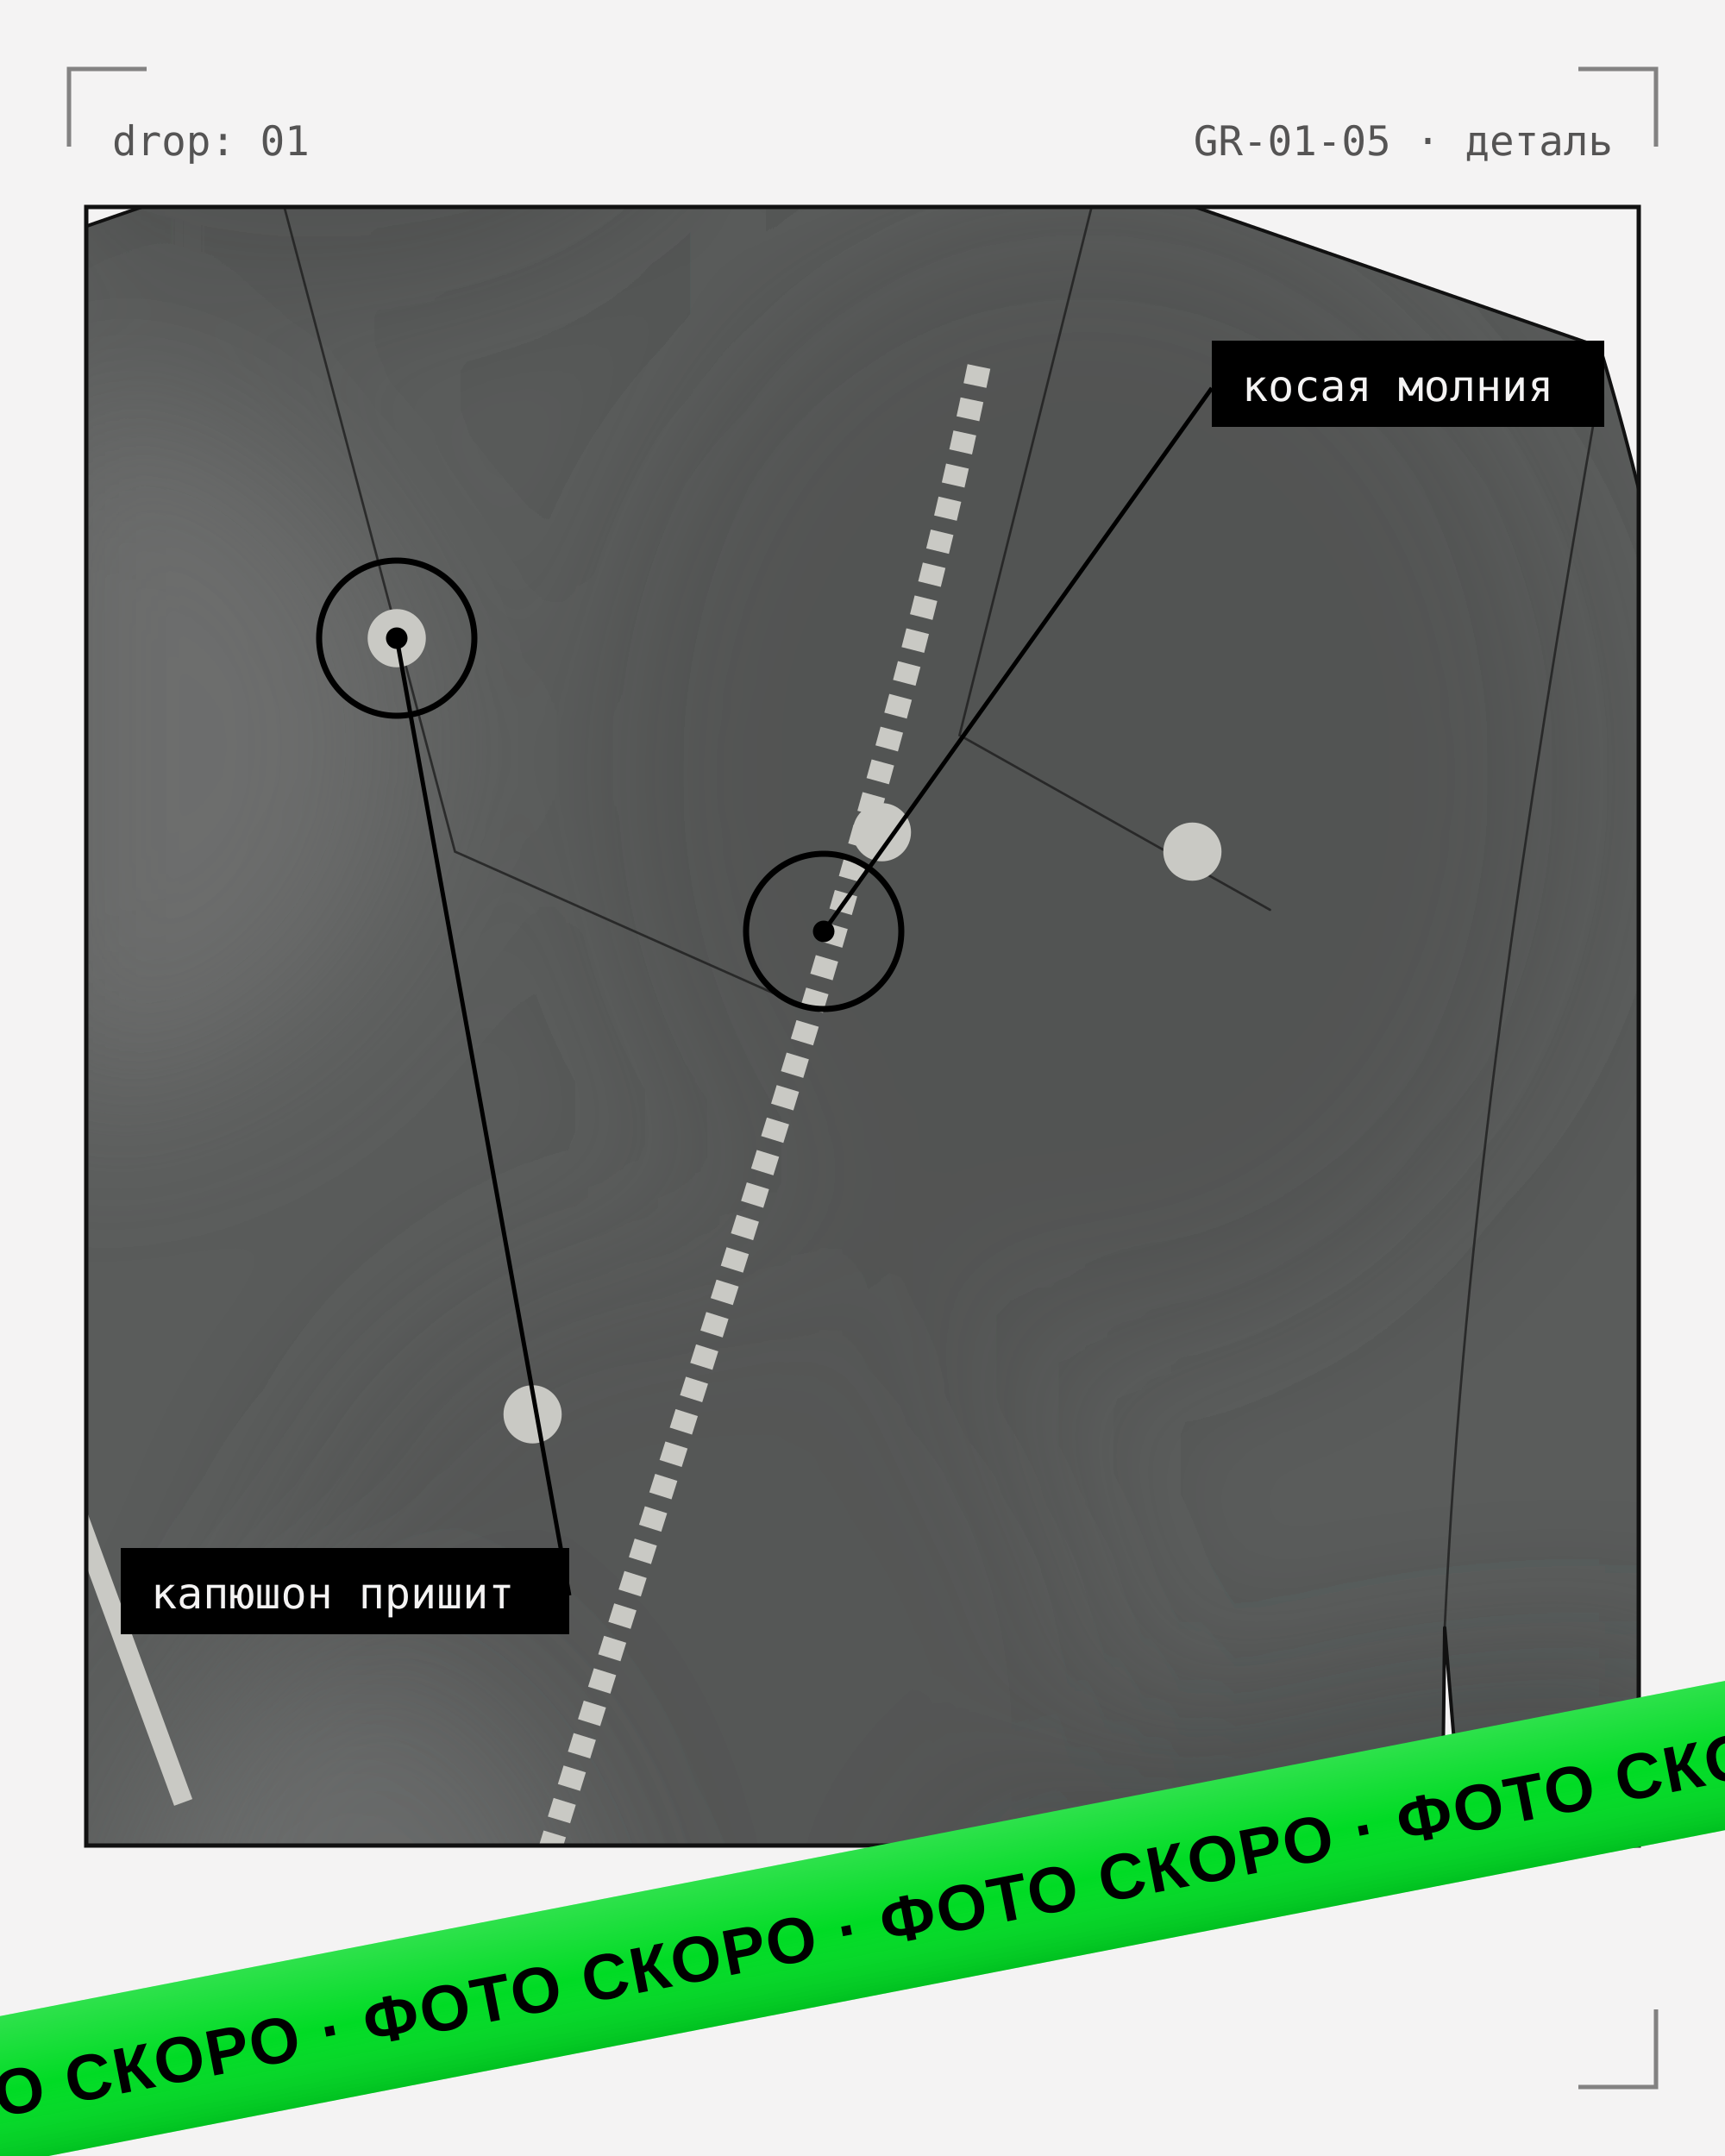
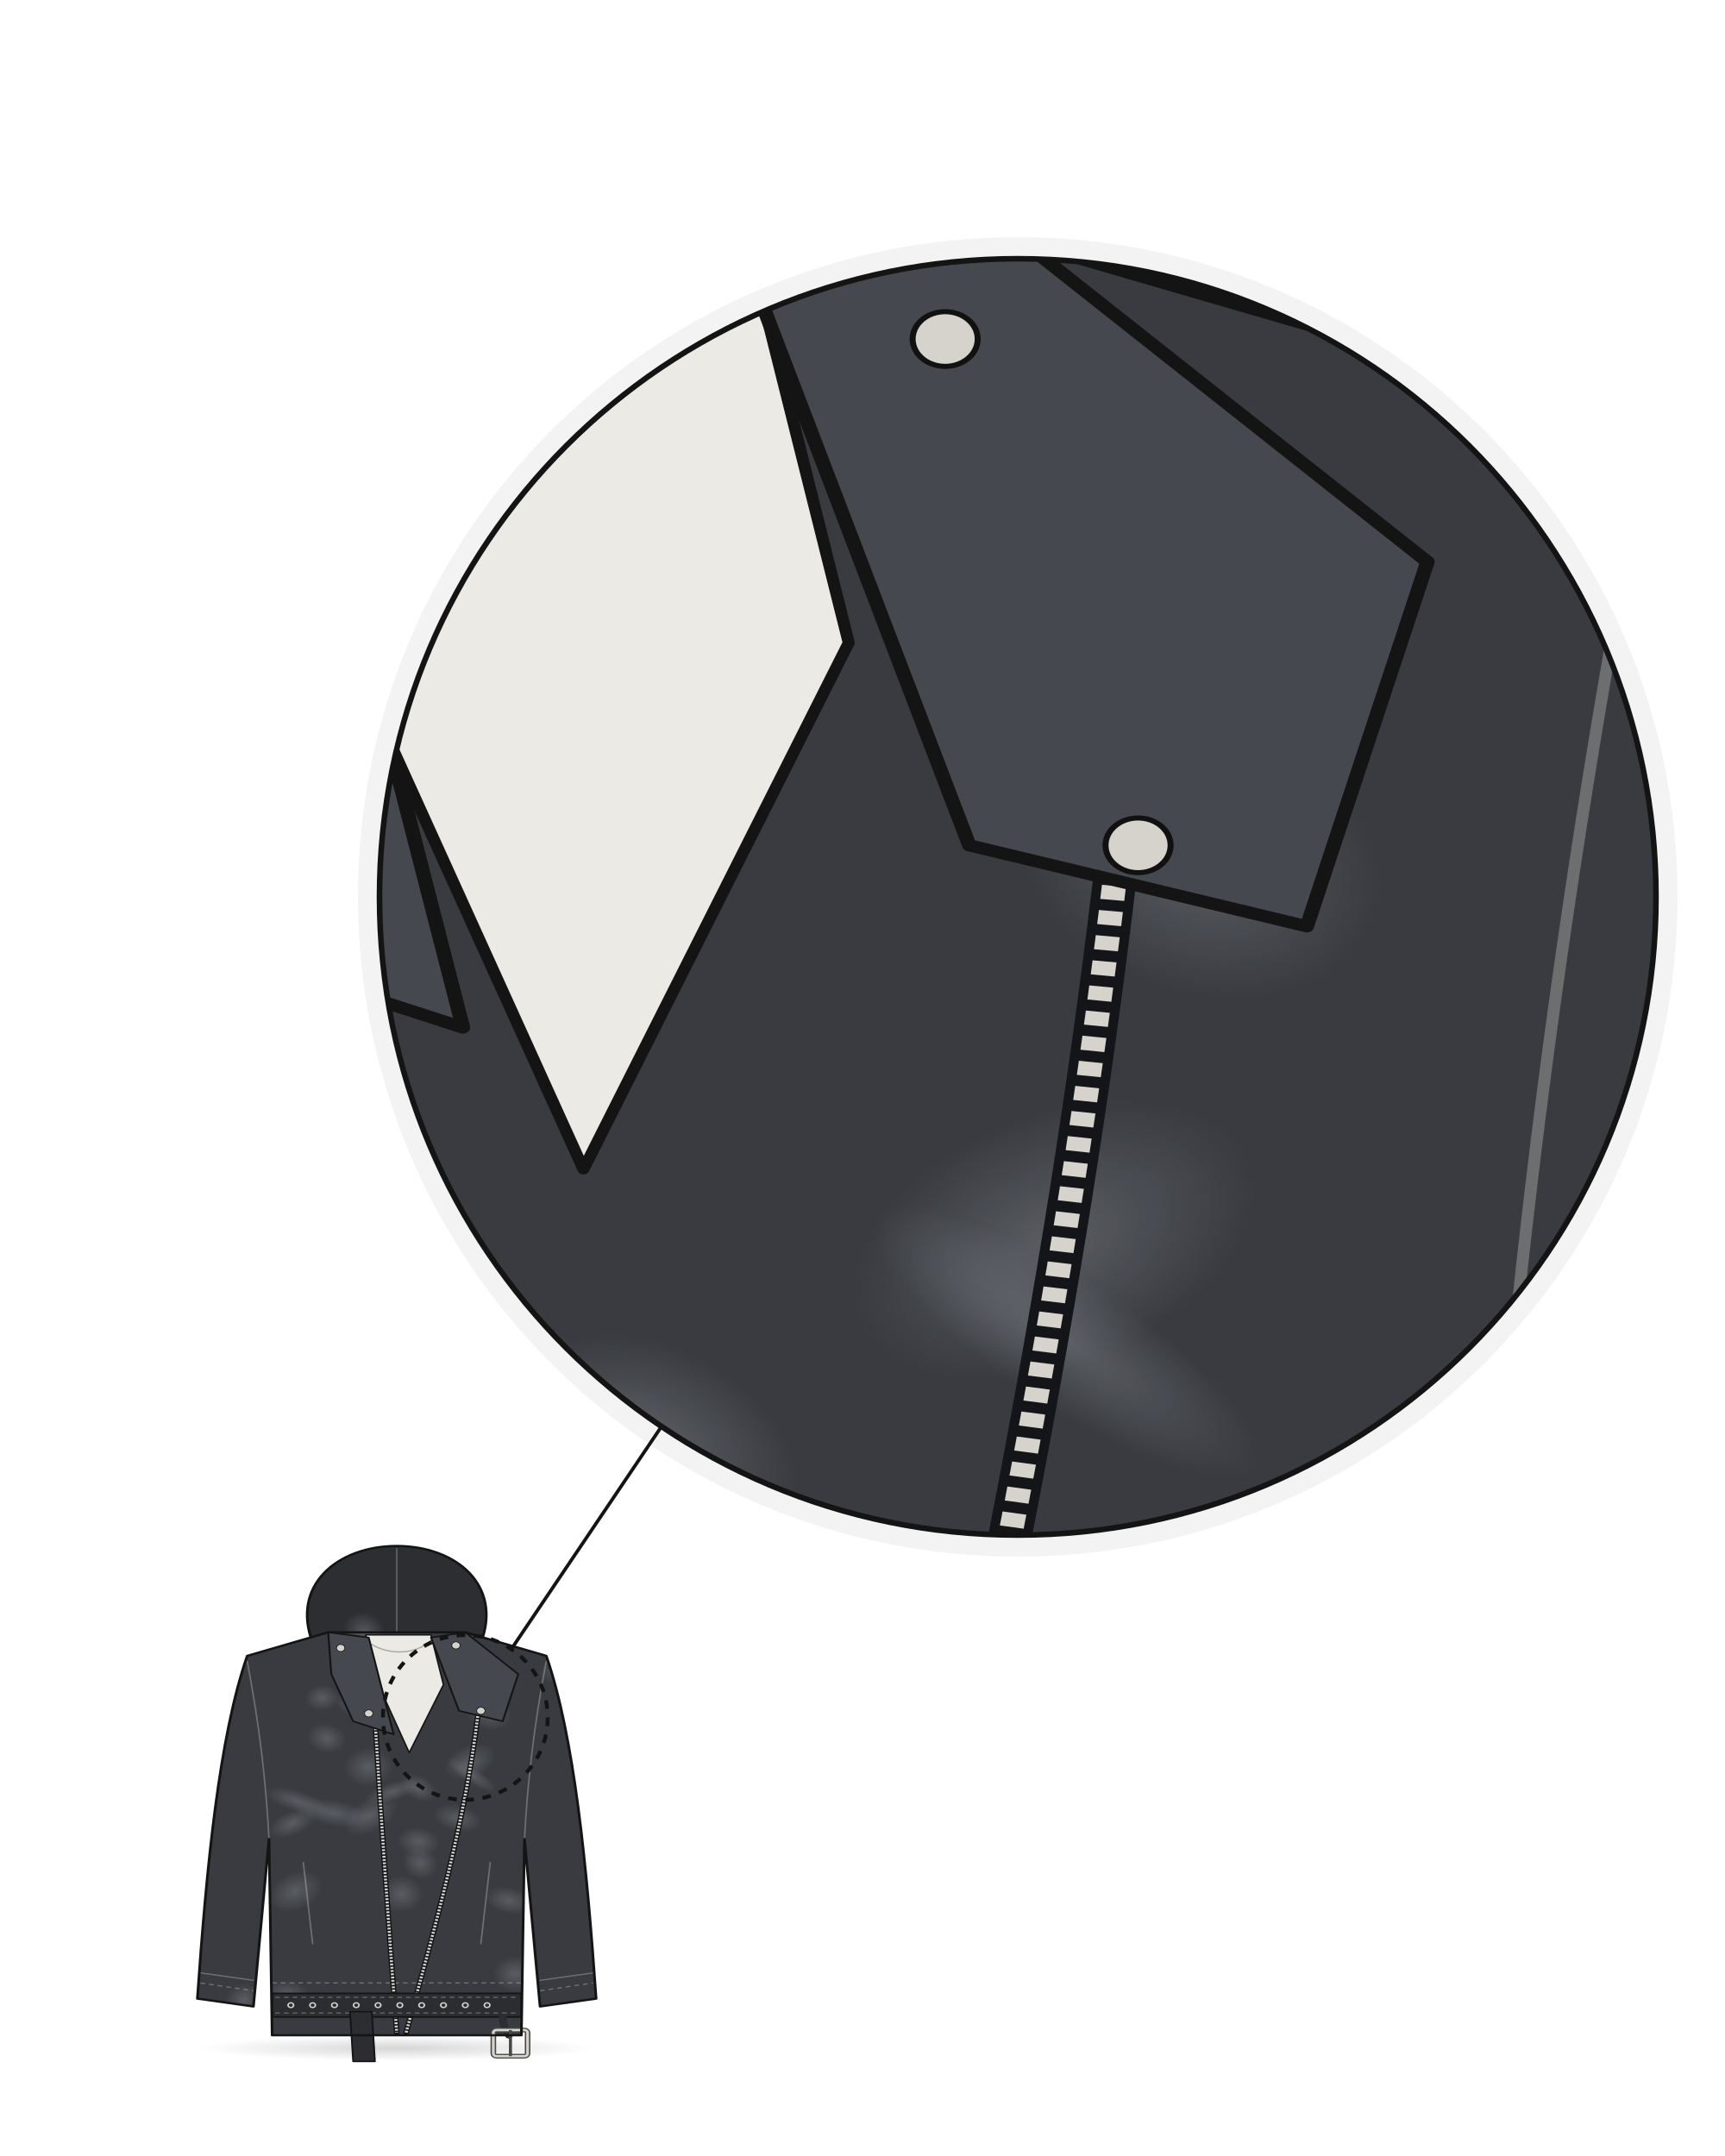
- <svg xmlns="http://www.w3.org/2000/svg" viewBox="0 0 400 500" width="800" height="1000">
-   <defs>
-     <filter id="soft" x="-20%" y="-20%" width="140%" height="140%">
-       <feGaussianBlur stdDeviation="9" />
-     </filter>
-     <linearGradient id="tapeShade" x1="0" y1="0" x2="0" y2="1">
-       <stop offset="0" stop-color="#fff" stop-opacity=".18" />
-       <stop offset=".5" stop-color="#fff" stop-opacity="0" />
-       <stop offset="1" stop-color="#000" stop-opacity=".12" />
-     </linearGradient>
-   </defs>
-   <rect width="400" height="500" fill="#F4F3F3" />
-   <path d="M16 34 L16 16 L34 16 M366 16 L384 16 L384 34 M16 466 L16 484 L34 484 M366 484 L384 484 L384 466" fill="none" stroke="#111" stroke-width="1" opacity=".5" />
-   <text x="26" y="36" font-family="Menlo,'SF Mono',ui-monospace,monospace" font-size="9.5" fill="#111" opacity=".7">drop: 01</text>
-   <text x="374" y="36" text-anchor="end" font-family="Menlo,'SF Mono',ui-monospace,monospace" font-size="9.5" fill="#111" opacity=".7">GR-01-05 · деталь</text>
-   <svg x="20" y="48" width="360" height="380" viewBox="140 90 160 180" preserveAspectRatio="xMidYMid slice">
-     <path d="M150 96 C142 54 170 34 200 34 C230 34 258 54 250 96 Z" fill="#3B3C3B" stroke="#111111" stroke-width="1.6" vector-effect="non-scaling-stroke" />
-     <clipPath id="cl">
-       <path d="M156 92 L104 110 C86 170 78 270 72 380 L108 386 L120 242 L122 406 L278 406 L280 242 L292 386 L328 380 C322 270 314 170 296 110 L244 92 Z" />
-     </clipPath>
-     <path d="M156 92 L104 110 C86 170 78 270 72 380 L108 386 L120 242 L122 406 L278 406 L280 242 L292 386 L328 380 C322 270 314 170 296 110 L244 92 Z" fill="#5A5C5B" />
-     <g clip-path="url(#cl)" filter="url(#soft)">
-       <ellipse cx="216" cy="377" rx="31" ry="50" fill="#7a7c7b" opacity="0.38" />
-       <ellipse cx="138" cy="151" rx="36" ry="36" fill="#7a7c7b" opacity="0.52" />
-       <ellipse cx="85" cy="336" rx="39" ry="59" fill="#3d3f3e" opacity="0.38" />
-       <ellipse cx="202" cy="254" rx="45" ry="52" fill="#4a4c4b" opacity="0.34" />
-       <ellipse cx="164" cy="75" rx="44" ry="31" fill="#3d3f3e" opacity="0.29" />
-       <ellipse cx="117" cy="353" rx="57" ry="28" fill="#3d3f3e" opacity="0.50" />
-       <ellipse cx="301" cy="338" rx="59" ry="27" fill="#3d3f3e" opacity="0.43" />
-       <ellipse cx="254" cy="368" rx="52" ry="28" fill="#3d3f3e" opacity="0.46" />
-       <ellipse cx="205" cy="380" rx="66" ry="41" fill="#7a7c7b" opacity="0.35" />
-       <ellipse cx="289" cy="389" rx="48" ry="21" fill="#7a7c7b" opacity="0.29" />
-       <ellipse cx="243" cy="154" rx="51" ry="59" fill="#3d3f3e" opacity="0.30" />
-       <ellipse cx="167" cy="286" rx="26" ry="41" fill="#7a7c7b" opacity="0.54" />
-       <ellipse cx="89" cy="196" rx="37" ry="53" fill="#7a7c7b" opacity="0.48" />
-       <ellipse cx="296" cy="279" rx="66" ry="32" fill="#3d3f3e" opacity="0.54" />
+ <svg xmlns="http://www.w3.org/2000/svg" xmlns:xlink="http://www.w3.org/1999/xlink" viewBox="0 0 400 500" width="800" height="1000">
+   <radialGradient id="sh">
+     <stop offset="0" stop-color="#000" stop-opacity=".16" />
+     <stop offset="1" stop-color="#000" stop-opacity="0" />
+   </radialGradient>
+   <ellipse cx="92" cy="475" rx="46" ry="2.9" fill="url(#sh)" />
+   <g id="art" transform="translate(92 472) scale(0.3612) translate(-200 -400)">
+     <g transform="translate(0 64) scale(1 .84)">
+       <radialGradient id="ac">
+         <stop offset="0" stop-color="#7B7E84" stop-opacity="0.5" />
+         <stop offset="1" stop-color="#7B7E84" stop-opacity="0" />
+       </radialGradient>
+       <path d="m146 100c-14-44 16-74 54-74 38 0 68 30 54 74-16 10-36 14-54 14-18 0-38-4-54-14z" fill="#2C2E32" />
+       <clipPath id="k1">
+         <path d="m146 100c-14-44 16-74 54-74 38 0 68 30 54 74-16 10-36 14-54 14-18 0-38-4-54-14z" />
+       </clipPath>
+       <g clip-path="url(#k1)">
+         <ellipse cx="102" cy="373" rx="12" ry="13" fill="url(#ac)" transform="rotate(27 102 373)" />
+         <ellipse cx="259" cy="153" rx="16" ry="13" fill="url(#ac)" transform="rotate(37 259 153)" />
+         <ellipse cx="239" cy="234" rx="16" ry="10" fill="url(#ac)" transform="rotate(18 239 234)" />
+         <ellipse cx="183" cy="232" rx="20" ry="12" fill="url(#ac)" transform="rotate(-37 183 232)" />
+         <ellipse cx="135" cy="290" rx="19" ry="14" fill="url(#ac)" transform="rotate(-36 135 290)" />
+         <ellipse cx="136" cy="221" rx="22" ry="8" fill="url(#ac)" transform="rotate(21 136 221)" />
+         <ellipse cx="178" cy="154" rx="23" ry="7" fill="url(#ac)" transform="rotate(35 178 154)" />
+         <ellipse cx="155" cy="173" rx="13" ry="11" fill="url(#ac)" transform="rotate(27 155 173)" />
+         <ellipse cx="133" cy="238" rx="17" ry="9" fill="url(#ac)" transform="rotate(-30 133 238)" />
+         <ellipse cx="247" cy="191" rx="18" ry="12" fill="url(#ac)" transform="rotate(-31 247 191)" />
+         <ellipse cx="276" cy="353" rx="14" ry="14" fill="url(#ac)" transform="rotate(16 276 353)" />
+         <ellipse cx="152" cy="142" rx="11" ry="10" fill="url(#ac)" transform="rotate(-4 152 142)" />
+         <ellipse cx="197" cy="214" rx="19" ry="7" fill="url(#ac)" transform="rotate(-22 197 214)" />
+         <ellipse cx="214" cy="211" rx="13" ry="9" fill="url(#ac)" transform="rotate(38 214 211)" />
+         <ellipse cx="272" cy="297" rx="16" ry="10" fill="url(#ac)" transform="rotate(16 272 297)" />
+         <ellipse cx="215" cy="268" rx="11" ry="13" fill="url(#ac)" transform="rotate(-24 215 268)" />
+         <ellipse cx="159" cy="230" rx="25" ry="10" fill="url(#ac)" transform="rotate(12 159 230)" />
+         <ellipse cx="130" cy="369" rx="14" ry="11" fill="url(#ac)" transform="rotate(14 130 369)" />
+         <ellipse cx="248" cy="201" rx="20" ry="6" fill="url(#ac)" transform="rotate(39 248 201)" />
+         <ellipse cx="214" cy="252" rx="14" ry="11" fill="url(#ac)" transform="rotate(11 214 252)" />
+         <ellipse cx="179" cy="91" rx="13" ry="15" fill="url(#ac)" transform="rotate(-24 179 91)" />
+         <ellipse cx="203" cy="292" rx="14" ry="14" fill="url(#ac)" transform="rotate(-2 203 292)" />
+         <ellipse cx="307" cy="120" rx="17" ry="10" fill="url(#ac)" transform="rotate(-18 307 120)" />
+         <ellipse cx="182" cy="195" rx="16" ry="15" fill="url(#ac)" transform="rotate(-14 182 195)" />
+       </g>
+       <path d="m200 28v84" fill="none" stroke="#F2F1EE" stroke-width="1" stroke-linecap="round" stroke-linejoin="round" stroke-opacity="0.25" />
+       <path d="m146 100c-14-44 16-74 54-74 38 0 68 30 54 74-16 10-36 14-54 14-18 0-38-4-54-14z" fill="none" stroke="#141414" stroke-width="1.7" stroke-linecap="round" stroke-linejoin="round" />
+       <path d="m156 92-52 18c-18 62-26 160-32 262l36 6 10-128 2 150h160l2-150 10 128 36-6c-6-102-14-200-32-262l-52-18z" fill="#393B40" />
+       <clipPath id="k2">
+         <path d="m156 92-52 18c-18 62-26 160-32 262l36 6 10-128 2 150h160l2-150 10 128 36-6c-6-102-14-200-32-262l-52-18z" />
+       </clipPath>
+       <g clip-path="url(#k2)">
+         <ellipse cx="102" cy="373" rx="12" ry="13" fill="url(#ac)" transform="rotate(27 102 373)" />
+         <ellipse cx="259" cy="153" rx="16" ry="13" fill="url(#ac)" transform="rotate(37 259 153)" />
+         <ellipse cx="239" cy="234" rx="16" ry="10" fill="url(#ac)" transform="rotate(18 239 234)" />
+         <ellipse cx="183" cy="232" rx="20" ry="12" fill="url(#ac)" transform="rotate(-37 183 232)" />
+         <ellipse cx="135" cy="290" rx="19" ry="14" fill="url(#ac)" transform="rotate(-36 135 290)" />
+         <ellipse cx="136" cy="221" rx="22" ry="8" fill="url(#ac)" transform="rotate(21 136 221)" />
+         <ellipse cx="178" cy="154" rx="23" ry="7" fill="url(#ac)" transform="rotate(35 178 154)" />
+         <ellipse cx="155" cy="173" rx="13" ry="11" fill="url(#ac)" transform="rotate(27 155 173)" />
+         <ellipse cx="133" cy="238" rx="17" ry="9" fill="url(#ac)" transform="rotate(-30 133 238)" />
+         <ellipse cx="247" cy="191" rx="18" ry="12" fill="url(#ac)" transform="rotate(-31 247 191)" />
+         <ellipse cx="276" cy="353" rx="14" ry="14" fill="url(#ac)" transform="rotate(16 276 353)" />
+         <ellipse cx="152" cy="142" rx="11" ry="10" fill="url(#ac)" transform="rotate(-4 152 142)" />
+         <ellipse cx="197" cy="214" rx="19" ry="7" fill="url(#ac)" transform="rotate(-22 197 214)" />
+         <ellipse cx="214" cy="211" rx="13" ry="9" fill="url(#ac)" transform="rotate(38 214 211)" />
+         <ellipse cx="272" cy="297" rx="16" ry="10" fill="url(#ac)" transform="rotate(16 272 297)" />
+         <ellipse cx="215" cy="268" rx="11" ry="13" fill="url(#ac)" transform="rotate(-24 215 268)" />
+         <ellipse cx="159" cy="230" rx="25" ry="10" fill="url(#ac)" transform="rotate(12 159 230)" />
+         <ellipse cx="130" cy="369" rx="14" ry="11" fill="url(#ac)" transform="rotate(14 130 369)" />
+         <ellipse cx="248" cy="201" rx="20" ry="6" fill="url(#ac)" transform="rotate(39 248 201)" />
+         <ellipse cx="214" cy="252" rx="14" ry="11" fill="url(#ac)" transform="rotate(11 214 252)" />
+         <ellipse cx="179" cy="91" rx="13" ry="15" fill="url(#ac)" transform="rotate(-24 179 91)" />
+         <ellipse cx="203" cy="292" rx="14" ry="14" fill="url(#ac)" transform="rotate(-2 203 292)" />
+         <ellipse cx="307" cy="120" rx="17" ry="10" fill="url(#ac)" transform="rotate(-18 307 120)" />
+         <ellipse cx="182" cy="195" rx="16" ry="15" fill="url(#ac)" transform="rotate(-14 182 195)" />
+       </g>
+       <path d="m118 250c-2-44-6-86-14-136m178 136c2-44 6-86 14-136m-224 238 36 6m184 0 36-6m-188-84 6 62m114-62-6 62" fill="none" stroke="#F2F1EE" stroke-width="1" stroke-linecap="round" stroke-linejoin="round" stroke-opacity="0.28" />
+       <path d="m120 360h160m-206 0 34 6m184 0 34-6" fill="none" stroke="#F2F1EE" stroke-width="0.9" stroke-linejoin="round" stroke-dasharray="3 2.6" stroke-opacity="0.3" />
+       <path d="m180 94h42l8 38-22 52-16-42z" fill="#ECEAE4" />
+       <path d="m180 98c12 12 32 12 42 0" fill="none" stroke="#141414" stroke-width="1" stroke-linecap="round" stroke-linejoin="round" stroke-opacity="0.3" />
+       <path d="m180 94h42l8 38-22 52-16-42z" fill="none" stroke="#141414" stroke-width="1" stroke-linecap="round" stroke-linejoin="round" />
+       <path d="m252 156c-8 80-28 164-46 242" fill="none" stroke="#000" stroke-width="1.2" stroke-linecap="round" stroke-linejoin="round" stroke-opacity="0.5" />
+       <path d="m186 158c4 78 9 162 14 240" fill="none" stroke="#141518" stroke-width="3.6" stroke-linecap="round" stroke-linejoin="round" />
+       <path d="m186 158c4 78 9 162 14 240" fill="none" stroke="#D5D3CC" stroke-width="2" stroke-linejoin="round" stroke-dasharray="1.4 1.1" />
+       <path d="m252 156c-8 80-28 164-46 242" fill="none" stroke="#141518" stroke-width="3.6" stroke-linecap="round" stroke-linejoin="round" />
+       <path d="m252 156c-8 80-28 164-46 242" fill="none" stroke="#D5D3CC" stroke-width="2" stroke-linejoin="round" stroke-dasharray="1.4 1.1" />
+       <path d="m156 92 26 4 16 74-26-10-14-36z" fill="#45484E" />
+       <path d="m156 92 26 4 16 74-26-10-14-36z" fill="none" stroke="#141414" stroke-width="1.2" stroke-linecap="round" stroke-linejoin="round" />
+       <path d="m244 92-22 4 18 56 28 8 10-36z" fill="#45484E" />
+       <path d="m244 92-22 4 18 56 28 8 10-36z" fill="none" stroke="#141414" stroke-width="1.2" stroke-linecap="round" stroke-linejoin="round" />
+       <circle cx="182" cy="154" r="2.7" fill="#D5D3CC" stroke="#111" stroke-width=".5" />
+       <circle cx="254" cy="152" r="2.7" fill="#D5D3CC" stroke="#111" stroke-width=".5" />
+       <circle cx="164" cy="104" r="2.7" fill="#D5D3CC" stroke="#111" stroke-width=".5" />
+       <circle cx="238" cy="102" r="2.7" fill="#D5D3CC" stroke="#111" stroke-width=".5" />
+       <path d="m120 368h160v18h-160z" fill="#2B2D31" />
+       <path d="m122 371h156m-156 12h156" fill="none" stroke="#F2F1EE" stroke-width="0.9" stroke-linejoin="round" stroke-dasharray="3 2.6" stroke-opacity="0.3" />
+       <path d="m120 368h160v18h-160z" fill="none" stroke="#141414" stroke-width="1.2" stroke-linecap="round" stroke-linejoin="round" />
+       <circle cx="132" cy="377" r="1.8" fill="none" stroke="#D5D3CC" stroke-width="1" />
+       <circle cx="146" cy="377" r="1.8" fill="none" stroke="#D5D3CC" stroke-width="1" />
+       <circle cx="160" cy="377" r="1.8" fill="none" stroke="#D5D3CC" stroke-width="1" />
+       <circle cx="174" cy="377" r="1.8" fill="none" stroke="#D5D3CC" stroke-width="1" />
+       <circle cx="188" cy="377" r="1.8" fill="none" stroke="#D5D3CC" stroke-width="1" />
+       <circle cx="202" cy="377" r="1.8" fill="none" stroke="#D5D3CC" stroke-width="1" />
+       <circle cx="216" cy="377" r="1.8" fill="none" stroke="#D5D3CC" stroke-width="1" />
+       <circle cx="230" cy="377" r="1.8" fill="none" stroke="#D5D3CC" stroke-width="1" />
+       <circle cx="244" cy="377" r="1.8" fill="none" stroke="#D5D3CC" stroke-width="1" />
+       <circle cx="258" cy="377" r="1.8" fill="none" stroke="#D5D3CC" stroke-width="1" />
+       <path d="m170 382h14l2 38h-14z" fill="#2B2D31" />
+       <path d="m170 382h14l2 38h-14z" fill="none" stroke="#141414" stroke-width="1.1" stroke-linecap="round" stroke-linejoin="round" />
+       <path d="M268 386 C268 392 270 396 272 400" fill="none" stroke="#2B2D31" stroke-width="5" stroke-linecap="round" stroke-linejoin="round" />
+       <rect x="262" y="396" width="22" height="20" rx="2" fill="none" stroke="#4A4946" stroke-width="3.6" />
+       <rect x="262" y="396" width="22" height="20" rx="2" fill="none" stroke="#D5D3CC" stroke-width="1.8" />
+       <path d="M273 396V416" stroke="#4A4946" stroke-width="2" />
+       <path d="m156 92-52 18c-18 62-26 160-32 262l36 6 10-128 2 150h160l2-150 10 128 36-6c-6-102-14-200-32-262l-52-18z" fill="none" stroke="#141414" stroke-width="1.7" stroke-linecap="round" stroke-linejoin="round" />
    </g>
-     <path d="M160 94 L178 162 L214 178 M244 94 L230 150 L262 168 M120 242 C118 200 112 160 104 114 M280 242 C282 200 288 160 296 114 M72 360 L108 366 M292 366 L328 360" fill="none" stroke="#1a1a1a" stroke-width="1.1" stroke-linecap="round" vector-effect="non-scaling-stroke" opacity=".75" />
-     <path d="M156 92 L104 110 C86 170 78 270 72 380 L108 386 L120 242 L122 406 L278 406 L280 242 L292 386 L328 380 C322 270 314 170 296 110 L244 92 Z" fill="none" stroke="#111111" stroke-width="1.6" stroke-linejoin="round" vector-effect="non-scaling-stroke" />
-     <path d="M232 112 C214 200 168 300 156 404" fill="none" stroke="#C9C9C4" stroke-width="2.4" stroke-dasharray="2 1.5" />
-     <path d="M128 200 L150 260" stroke="#C9C9C4" stroke-width="2" />
-     <circle cx="172" cy="140" r="3" fill="#C9C9C4" />
-     <circle cx="222" cy="160" r="3" fill="#C9C9C4" />
-     <circle cx="254" cy="162" r="3" fill="#C9C9C4" />
-     <circle cx="186" cy="220" r="3" fill="#C9C9C4" />
-     <rect x="120" y="388" width="160" height="16" fill="#3B3C3B" stroke="#111111" stroke-width="1.2" />
-     <rect x="236" y="384" width="22" height="24" fill="none" stroke="#C9C9C4" stroke-width="2" />
-   </svg>
-   <rect x="20" y="48" width="360" height="380" fill="none" stroke="#111" stroke-width="1" />
-   <circle cx="191" cy="216" r="18" fill="none" stroke="#000" stroke-width="1.4" />
-   <circle cx="191" cy="216" r="2.5" fill="#000" />
-   <path d="M191 216 L281 90" stroke="#000" stroke-width="1" />
-   <rect x="281" y="79" width="91" height="20" fill="#000" />
-   <text x="288" y="93" font-family="Menlo,'SF Mono',ui-monospace,monospace" font-size="10" fill="#F4F3F3">косая молния</text>
-   <circle cx="92" cy="148" r="18" fill="none" stroke="#000" stroke-width="1.4" />
-   <circle cx="92" cy="148" r="2.5" fill="#000" />
-   <path d="M92 148 L132 370" stroke="#000" stroke-width="1" />
-   <rect x="28" y="359" width="104" height="20" fill="#000" />
-   <text x="35" y="373" font-family="Menlo,'SF Mono',ui-monospace,monospace" font-size="10" fill="#F4F3F3">капюшон пришит</text>
-   <g transform="rotate(-11 200 446)">
-     <rect x="-80" y="429" width="560" height="34" fill="#00DB24" />
-     <rect x="-80" y="429" width="560" height="34" fill="url(#tapeShade)" />
-     <text x="-40" y="452" font-family="'Arial Black','Helvetica Neue',Arial,sans-serif" font-weight="900" font-size="15" letter-spacing=".5" fill="#000">  ФОТО СКОРО  ·  ФОТО СКОРО  ·  ФОТО СКОРО  ·  ФОТО СКОРО  ·  ФОТО СКОРО  ·  ФОТО СКОРО  ·</text>
  </g>
+   <clipPath id="lz">
+     <circle cx="236" cy="208" r="148" />
+   </clipPath>
+   <circle cx="236" cy="208" r="153" fill="#F4F3F3" />
+   <g clip-path="url(#lz)">
+     <rect x="88" y="60" width="296" height="296" fill="#F4F3F3" />
+     <use href="#art" xlink:href="#art" transform="translate(236 208) scale(7.74) translate(-107.9 -398.3)" />
+   </g>
+   <circle cx="236" cy="208" r="148" fill="none" stroke="#141414" stroke-width="1.3" />
+   <circle cx="107.9" cy="398.3" r="19.1" fill="none" stroke="#141414" stroke-width=".9" stroke-dasharray="2 2" />
+   <path d="M118.6 382.4L153.4 330.8" fill="none" stroke="#141414" stroke-width="0.8" stroke-linecap="round" stroke-linejoin="round" />
</svg>
